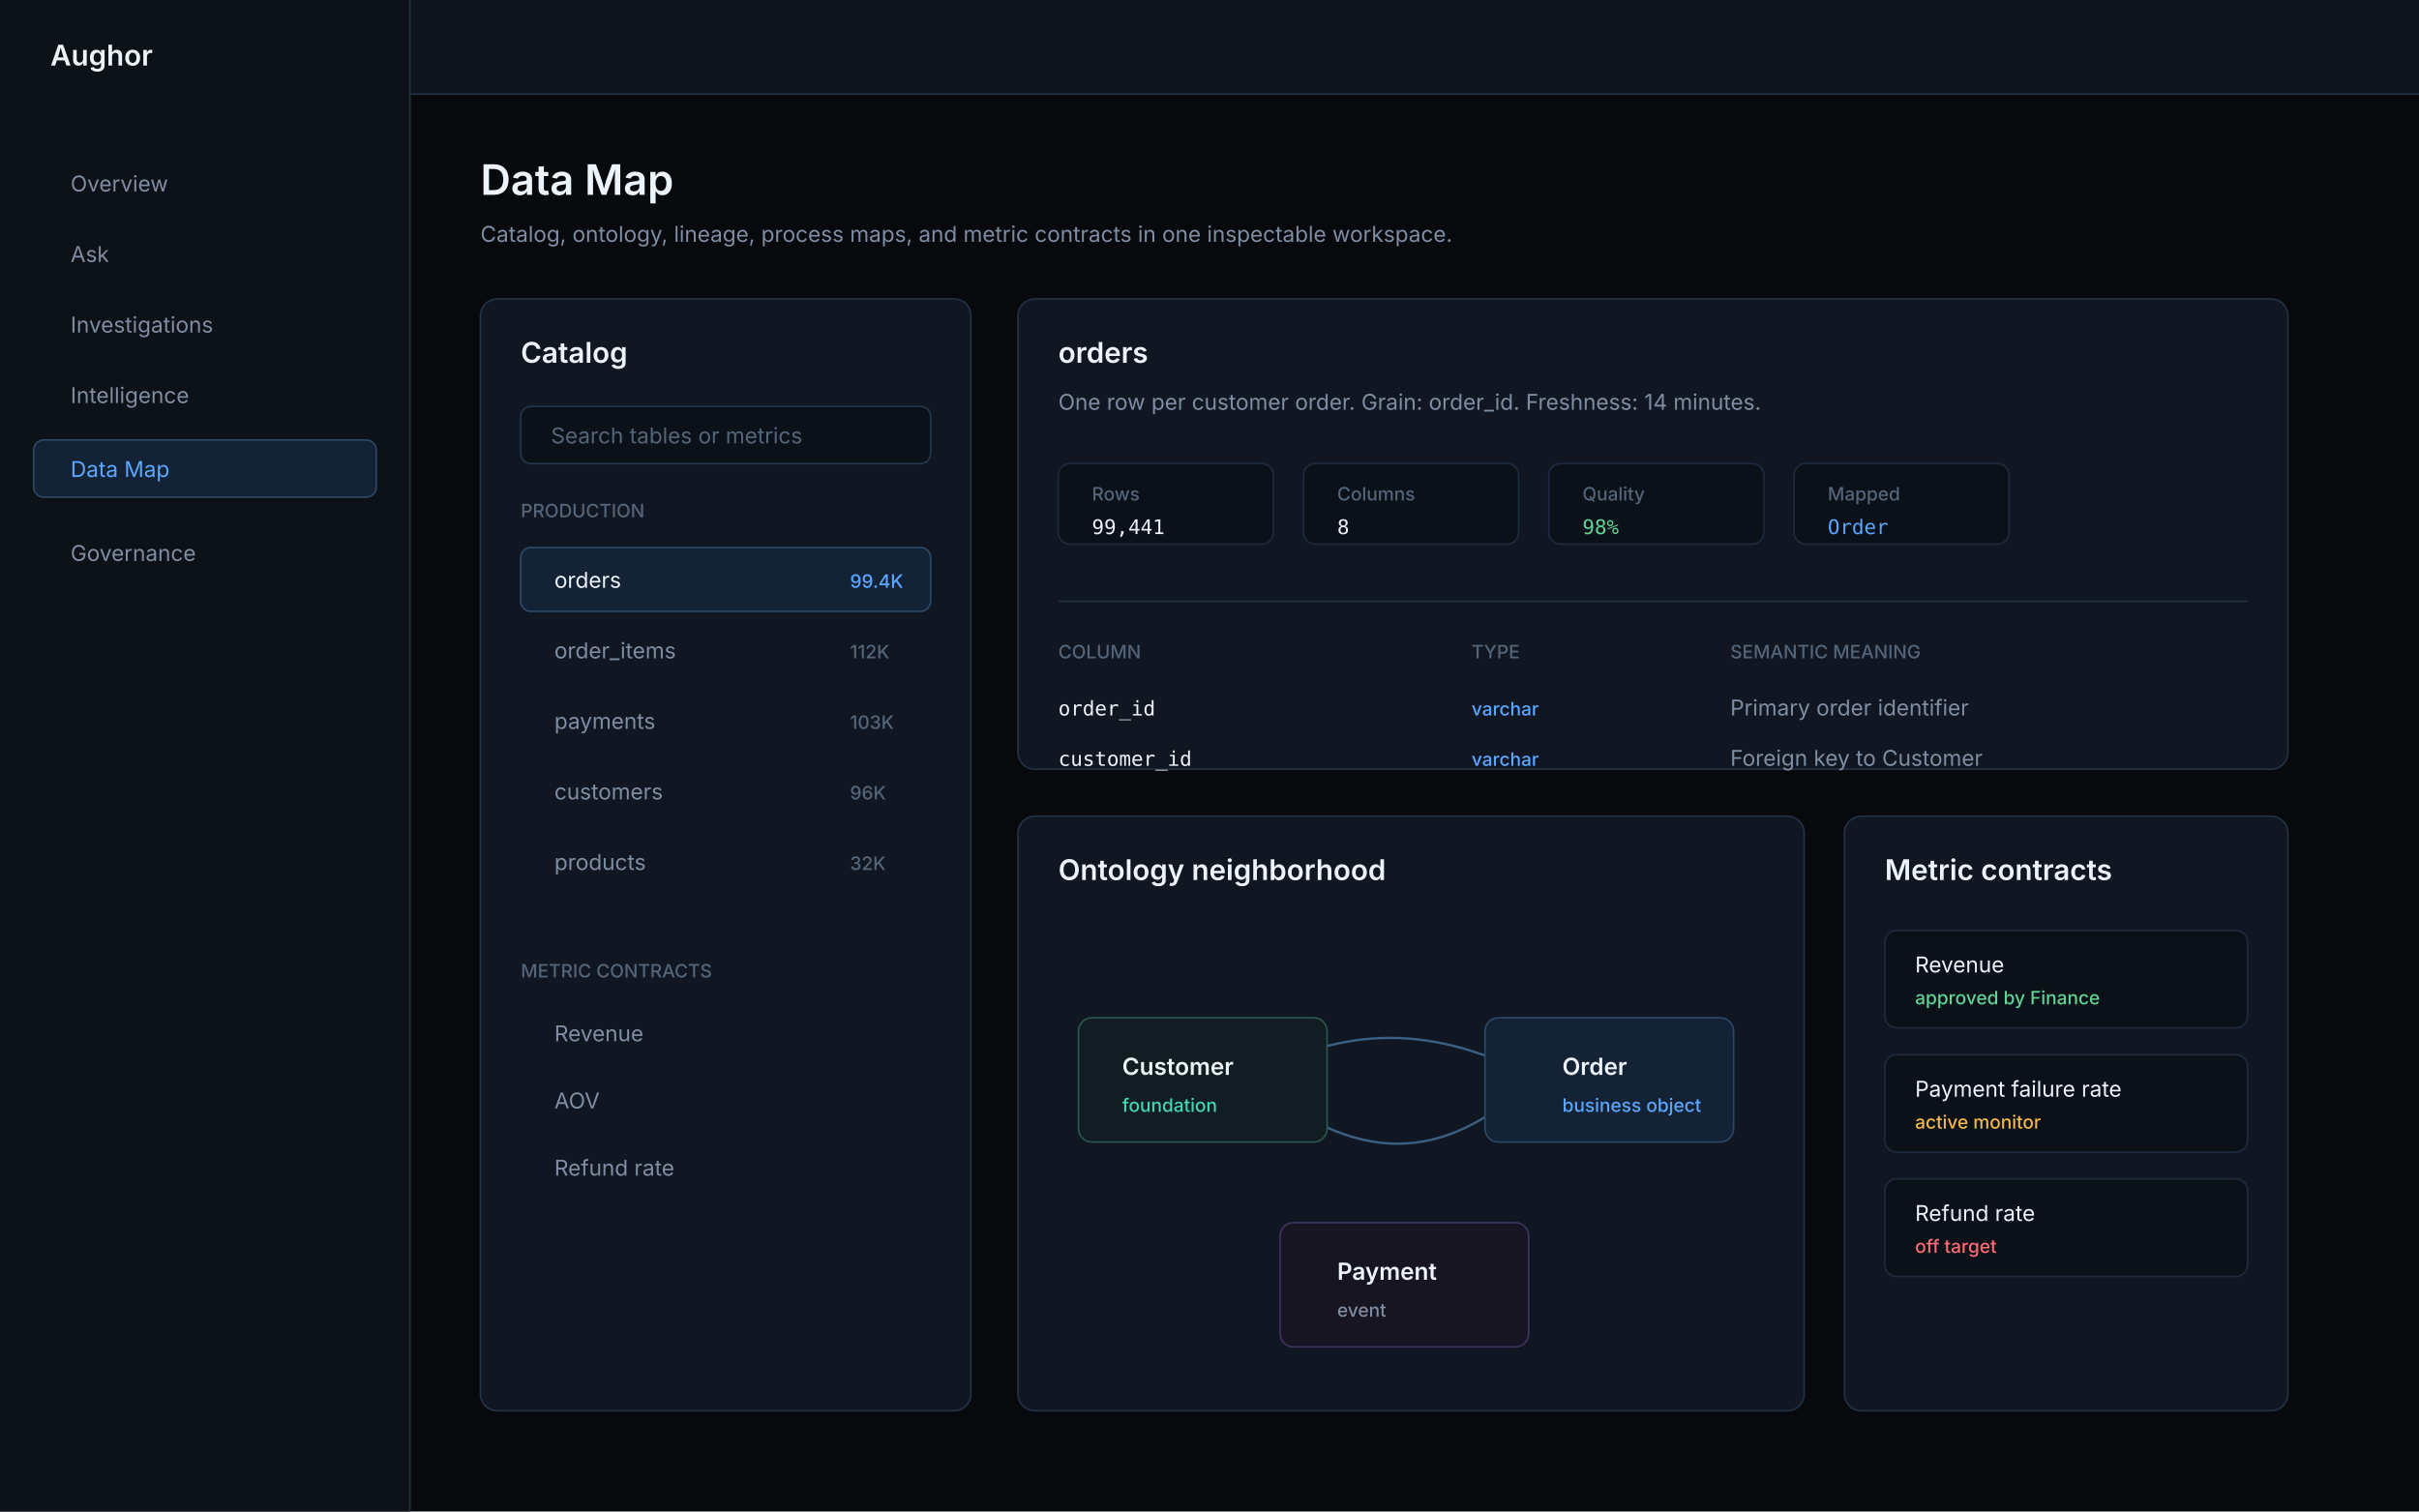
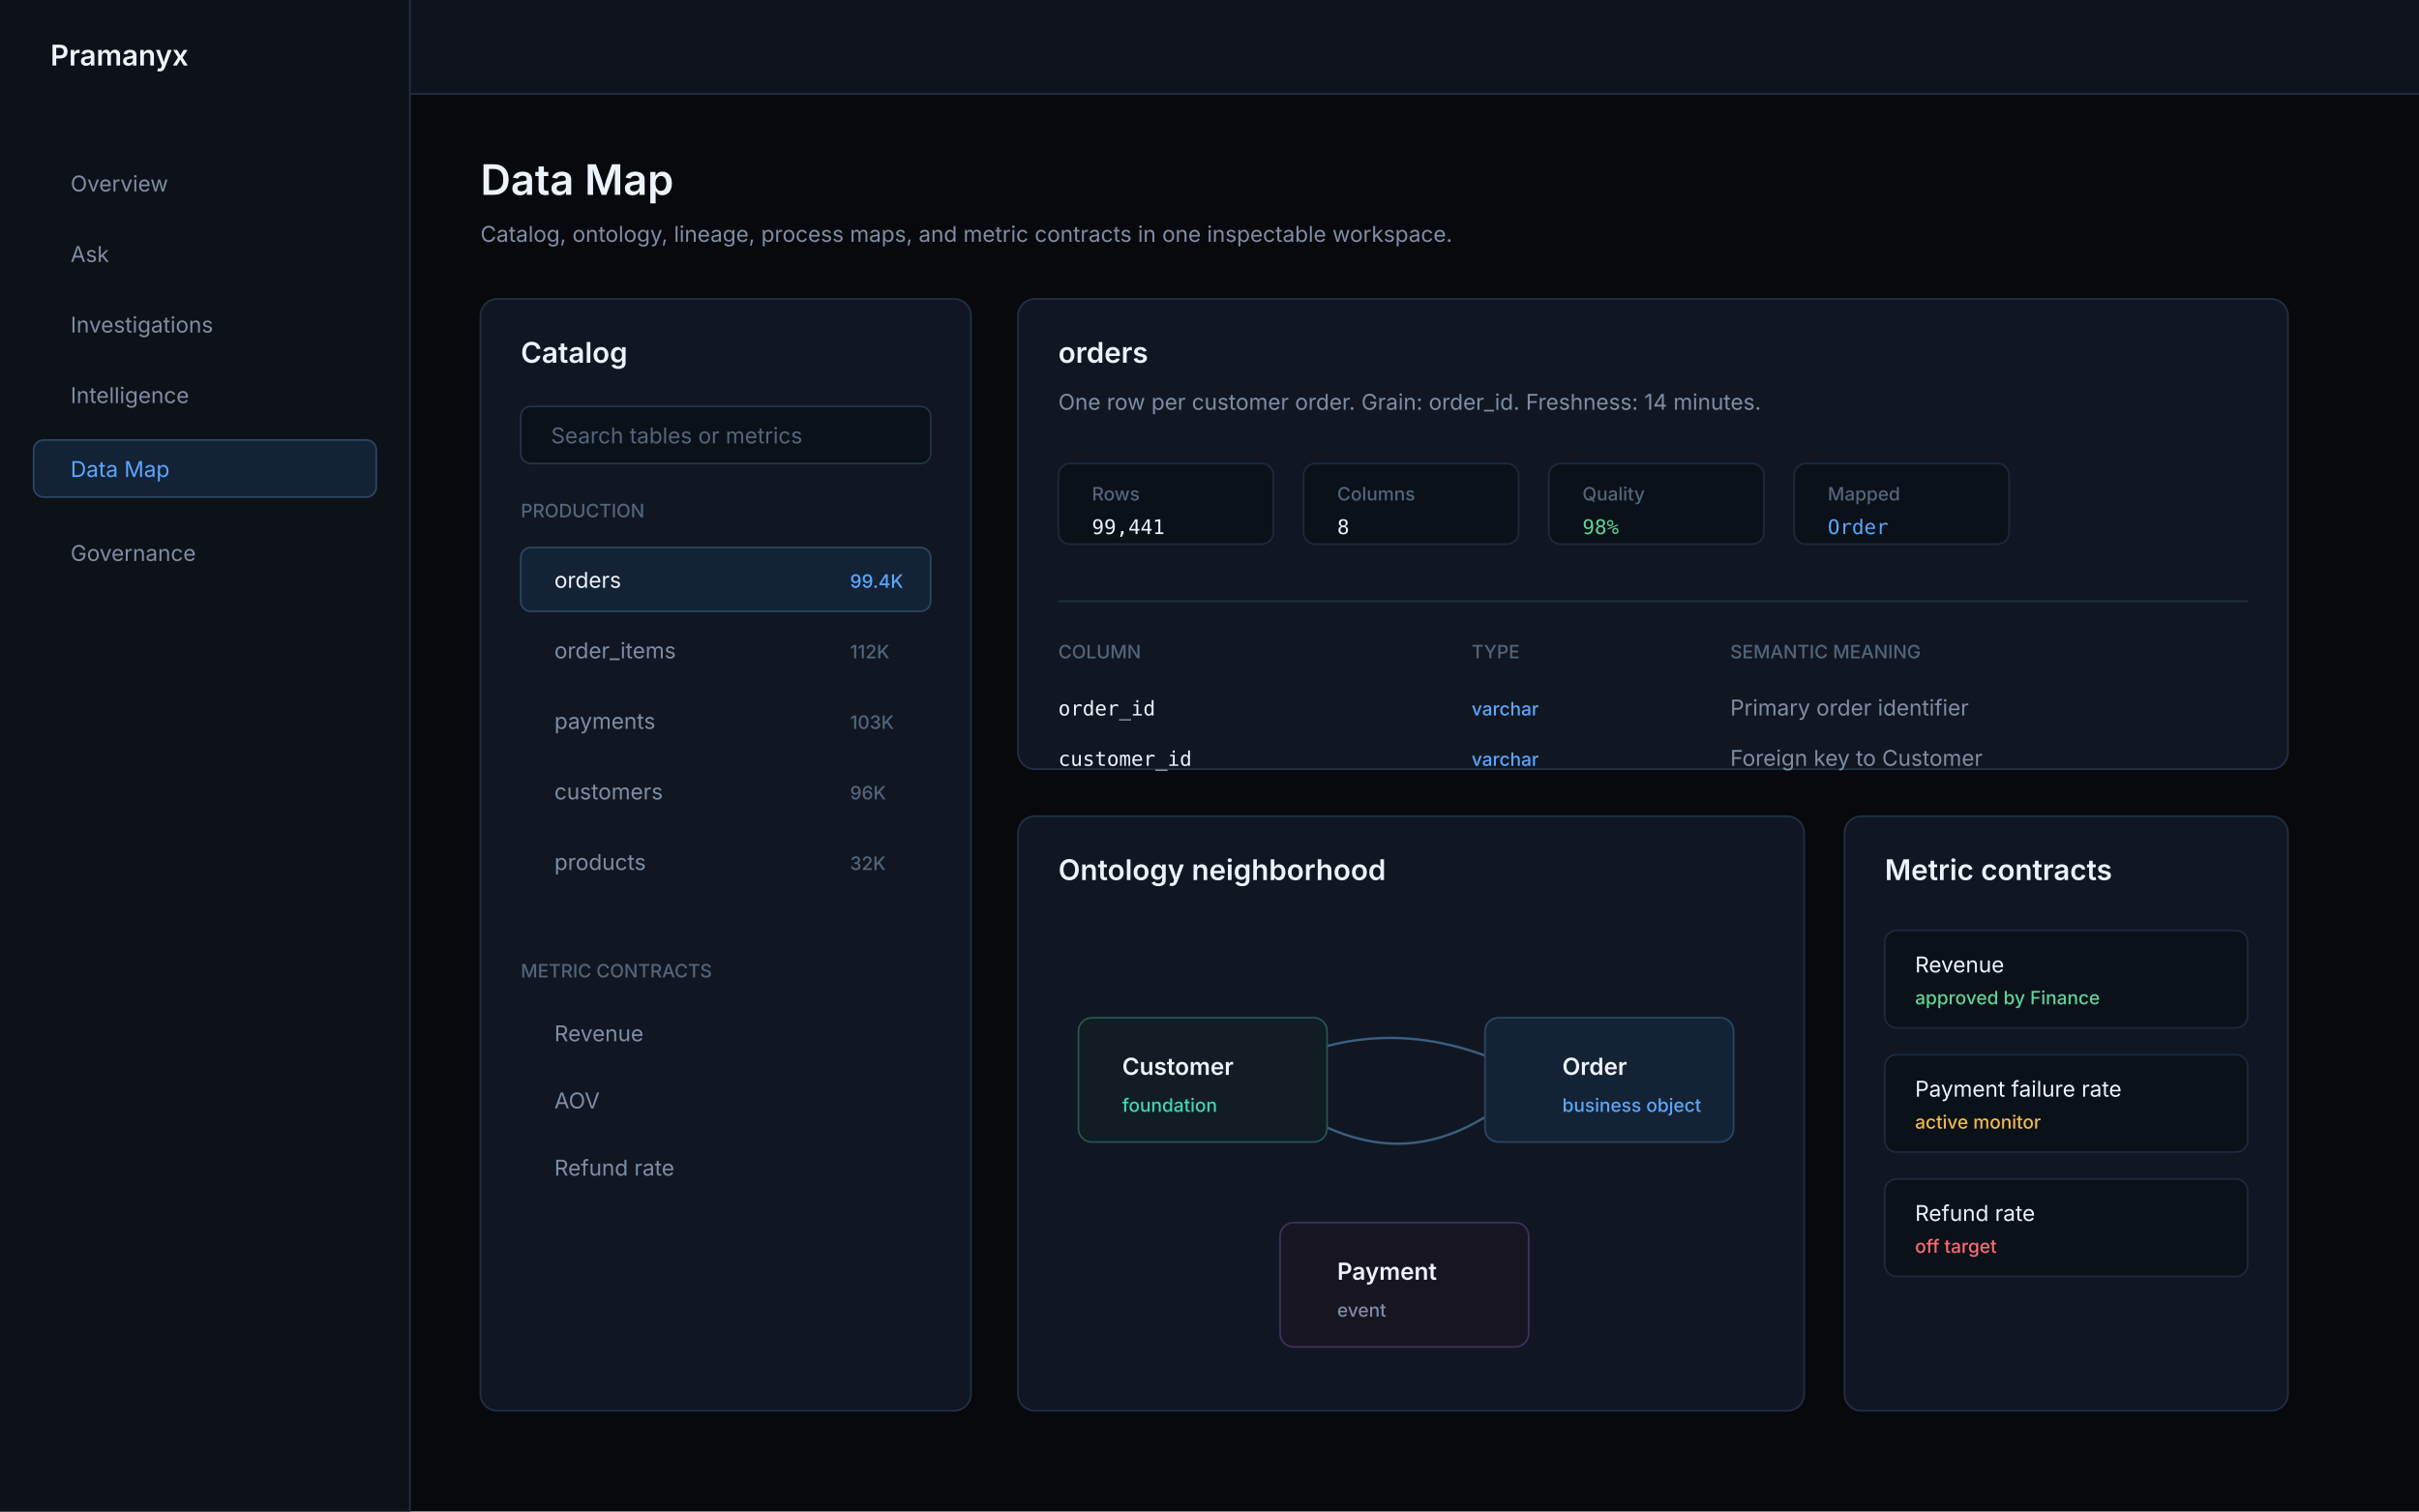
<svg xmlns="http://www.w3.org/2000/svg" width="1440" height="900" viewBox="0 0 1440 900">
  <defs>
    <style>
      .bg{fill:#07090d}.side{fill:#0d1118}.top{fill:#0f141c}.panel{fill:#101722;stroke:#223044;stroke-width:1}.panel2{fill:#0c121a;stroke:#1c2a3d;stroke-width:1}.sel{fill:#142235;stroke:#2a4764}
      .muted{fill:#7f8da3}.soft{fill:#aab6c8}.text{fill:#edf3fb}.faint{fill:#54657a}.blue{fill:#5aa7ff}.teal{fill:#42d6b2}.amber{fill:#f2b84b}.red{fill:#ff6b74}.green{fill:#61d394}.line{stroke:#223044;stroke-width:1}.edge{stroke:#3b5f81;stroke-width:1.4;fill:none}
      .h1{font:600 25px Inter,Arial,sans-serif}.h2{font:600 17px Inter,Arial,sans-serif}.h3{font:600 14px Inter,Arial,sans-serif}.body{font:400 13px Inter,Arial,sans-serif}.small{font:500 11px Inter,Arial,sans-serif}.mono{font:500 12px ui-monospace,SFMono-Regular,Menlo,monospace}
    </style>
  </defs>
  <rect width="1440" height="900" class="bg" />
  <rect x="0" y="0" width="244" height="900" class="side" />
  <rect x="244" y="0" width="1196" height="56" class="top" />
  <line x1="244" y1="0" x2="244" y2="900" class="line" />
  <line x1="244" y1="56" x2="1440" y2="56" class="line" />
-   <text x="30" y="39" class="text h2">Aughor</text>
+   <text x="30" y="39" class="text h2">Pramanyx</text>
  <text x="42" y="114" class="muted body">Overview</text>
  <text x="42" y="156" class="muted body">Ask</text>
  <text x="42" y="198" class="muted body">Investigations</text>
  <text x="42" y="240" class="muted body">Intelligence</text>
  <rect x="20" y="262" width="204" height="34" rx="6" class="sel" />
  <text x="42" y="284" class="blue body">Data Map</text>
  <text x="42" y="334" class="muted body">Governance</text>
  <text x="286" y="116" class="text h1">Data Map</text>
  <text x="286" y="144" class="muted body">Catalog, ontology, lineage, process maps, and metric contracts in one inspectable workspace.</text>
  <rect x="286" y="178" width="292" height="662" rx="10" class="panel" />
  <text x="310" y="216" class="text h2">Catalog</text>
  <rect x="310" y="242" width="244" height="34" rx="6" fill="#0b1119" stroke="#24344a" />
  <text x="328" y="264" class="faint body">Search tables or metrics</text>
  <text x="310" y="308" class="faint small">PRODUCTION</text>
  <rect x="310" y="326" width="244" height="38" rx="6" class="sel" />
  <text x="330" y="350" class="text body">orders</text>
  <text x="506" y="350" class="blue small">99.4K</text>
  <text x="330" y="392" class="muted body">order_items</text>
  <text x="506" y="392" class="faint small">112K</text>
  <text x="330" y="434" class="muted body">payments</text>
  <text x="506" y="434" class="faint small">103K</text>
  <text x="330" y="476" class="muted body">customers</text>
  <text x="506" y="476" class="faint small">96K</text>
  <text x="330" y="518" class="muted body">products</text>
  <text x="506" y="518" class="faint small">32K</text>
  <text x="310" y="582" class="faint small">METRIC CONTRACTS</text>
  <text x="330" y="620" class="muted body">Revenue</text>
  <text x="330" y="660" class="muted body">AOV</text>
  <text x="330" y="700" class="muted body">Refund rate</text>
  <rect x="606" y="178" width="756" height="280" rx="10" class="panel" />
  <text x="630" y="216" class="text h2">orders</text>
  <text x="630" y="244" class="muted body">One row per customer order. Grain: order_id. Freshness: 14 minutes.</text>
  <rect x="630" y="276" width="128" height="48" rx="7" fill="#0b1119" stroke="#1d2a3d" />
  <text x="650" y="298" class="faint small">Rows</text>
  <text x="650" y="318" class="text mono">99,441</text>
  <rect x="776" y="276" width="128" height="48" rx="7" fill="#0b1119" stroke="#1d2a3d" />
  <text x="796" y="298" class="faint small">Columns</text>
  <text x="796" y="318" class="text mono">8</text>
  <rect x="922" y="276" width="128" height="48" rx="7" fill="#0b1119" stroke="#1d2a3d" />
  <text x="942" y="298" class="faint small">Quality</text>
  <text x="942" y="318" class="green mono">98%</text>
  <rect x="1068" y="276" width="128" height="48" rx="7" fill="#0b1119" stroke="#1d2a3d" />
  <text x="1088" y="298" class="faint small">Mapped</text>
  <text x="1088" y="318" class="blue mono">Order</text>
  <line x1="630" y1="358" x2="1338" y2="358" class="line" />
  <text x="630" y="392" class="faint small">COLUMN</text>
  <text x="876" y="392" class="faint small">TYPE</text>
  <text x="1030" y="392" class="faint small">SEMANTIC MEANING</text>
  <text x="630" y="426" class="text mono">order_id</text>
  <text x="876" y="426" class="blue small">varchar</text>
  <text x="1030" y="426" class="muted body">Primary order identifier</text>
  <text x="630" y="456" class="text mono">customer_id</text>
  <text x="876" y="456" class="blue small">varchar</text>
  <text x="1030" y="456" class="muted body">Foreign key to Customer</text>
  <rect x="606" y="486" width="468" height="354" rx="10" class="panel" />
  <text x="630" y="524" class="text h2">Ontology neighborhood</text>
  <path d="M744 642 C800 610, 854 610, 914 642" class="edge" />
  <path d="M744 642 C808 694, 858 694, 914 642" class="edge" />
  <rect x="642" y="606" width="148" height="74" rx="8" fill="#111d22" stroke="#28564d" />
  <text x="668" y="640" class="text h3">Customer</text>
  <text x="668" y="662" class="teal small">foundation</text>
  <rect x="884" y="606" width="148" height="74" rx="8" class="sel" />
  <text x="930" y="640" class="text h3">Order</text>
  <text x="930" y="662" class="blue small">business object</text>
  <rect x="762" y="728" width="148" height="74" rx="8" fill="#181522" stroke="#3d315d" />
  <text x="796" y="762" class="text h3">Payment</text>
  <text x="796" y="784" class="muted small">event</text>
  <rect x="1098" y="486" width="264" height="354" rx="10" class="panel" />
  <text x="1122" y="524" class="text h2">Metric contracts</text>
  <rect x="1122" y="554" width="216" height="58" rx="7" fill="#0b1119" stroke="#1d2a3d" />
  <text x="1140" y="579" class="text body">Revenue</text>
  <text x="1140" y="598" class="green small">approved by Finance</text>
  <rect x="1122" y="628" width="216" height="58" rx="7" fill="#0b1119" stroke="#1d2a3d" />
  <text x="1140" y="653" class="text body">Payment failure rate</text>
  <text x="1140" y="672" class="amber small">active monitor</text>
  <rect x="1122" y="702" width="216" height="58" rx="7" fill="#0b1119" stroke="#1d2a3d" />
  <text x="1140" y="727" class="text body">Refund rate</text>
  <text x="1140" y="746" class="red small">off target</text>
</svg>
